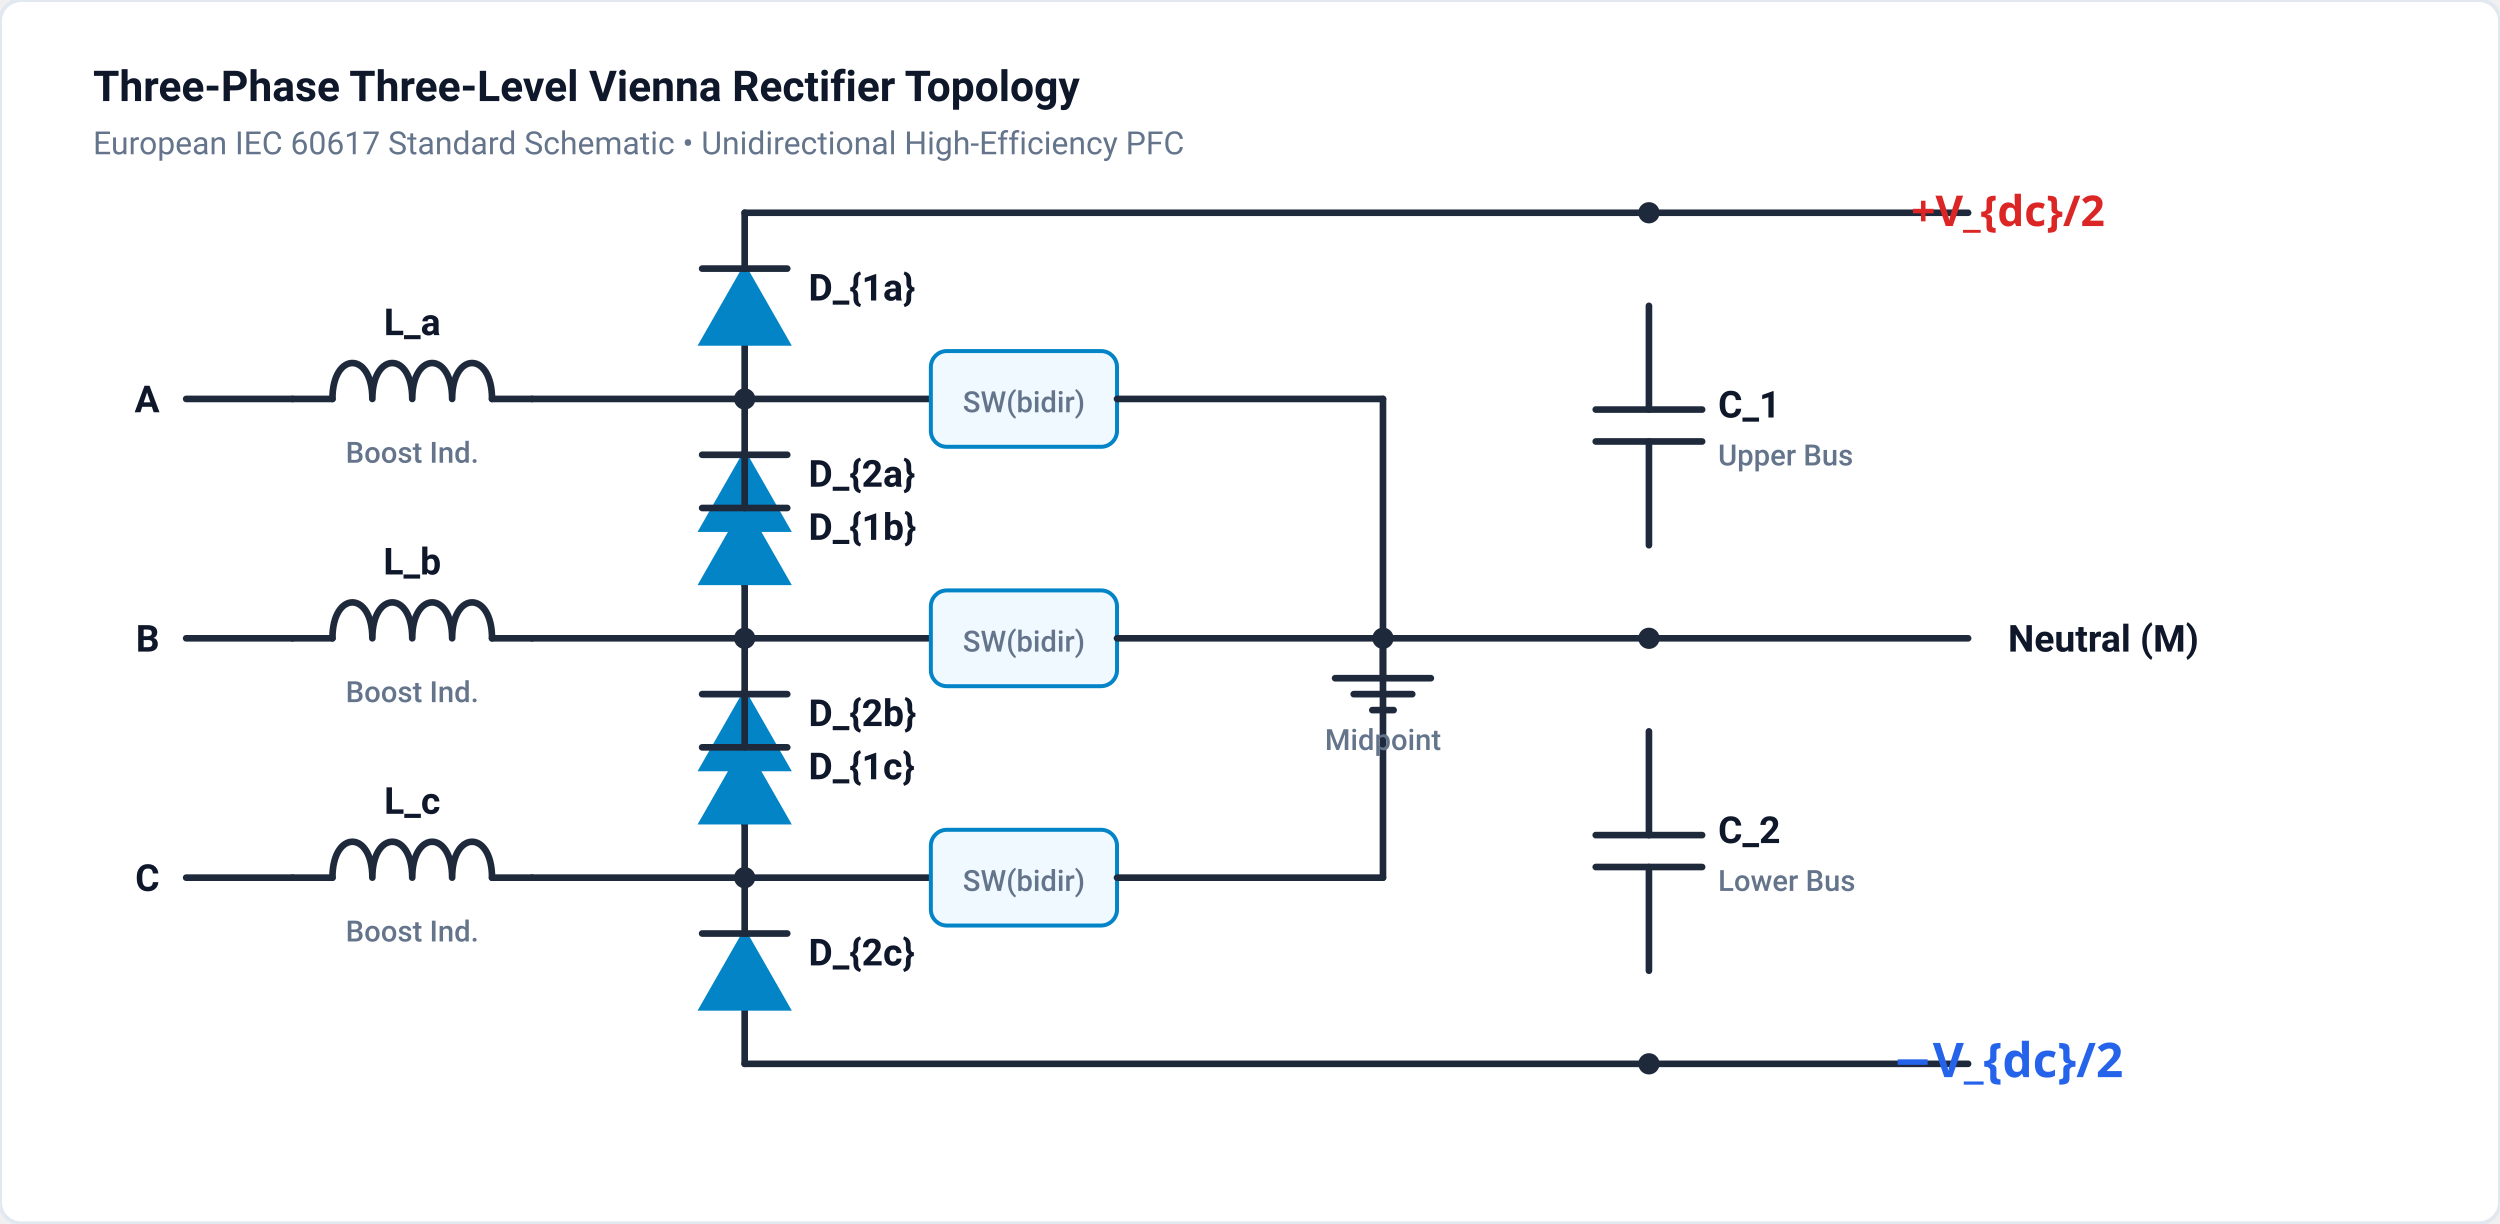
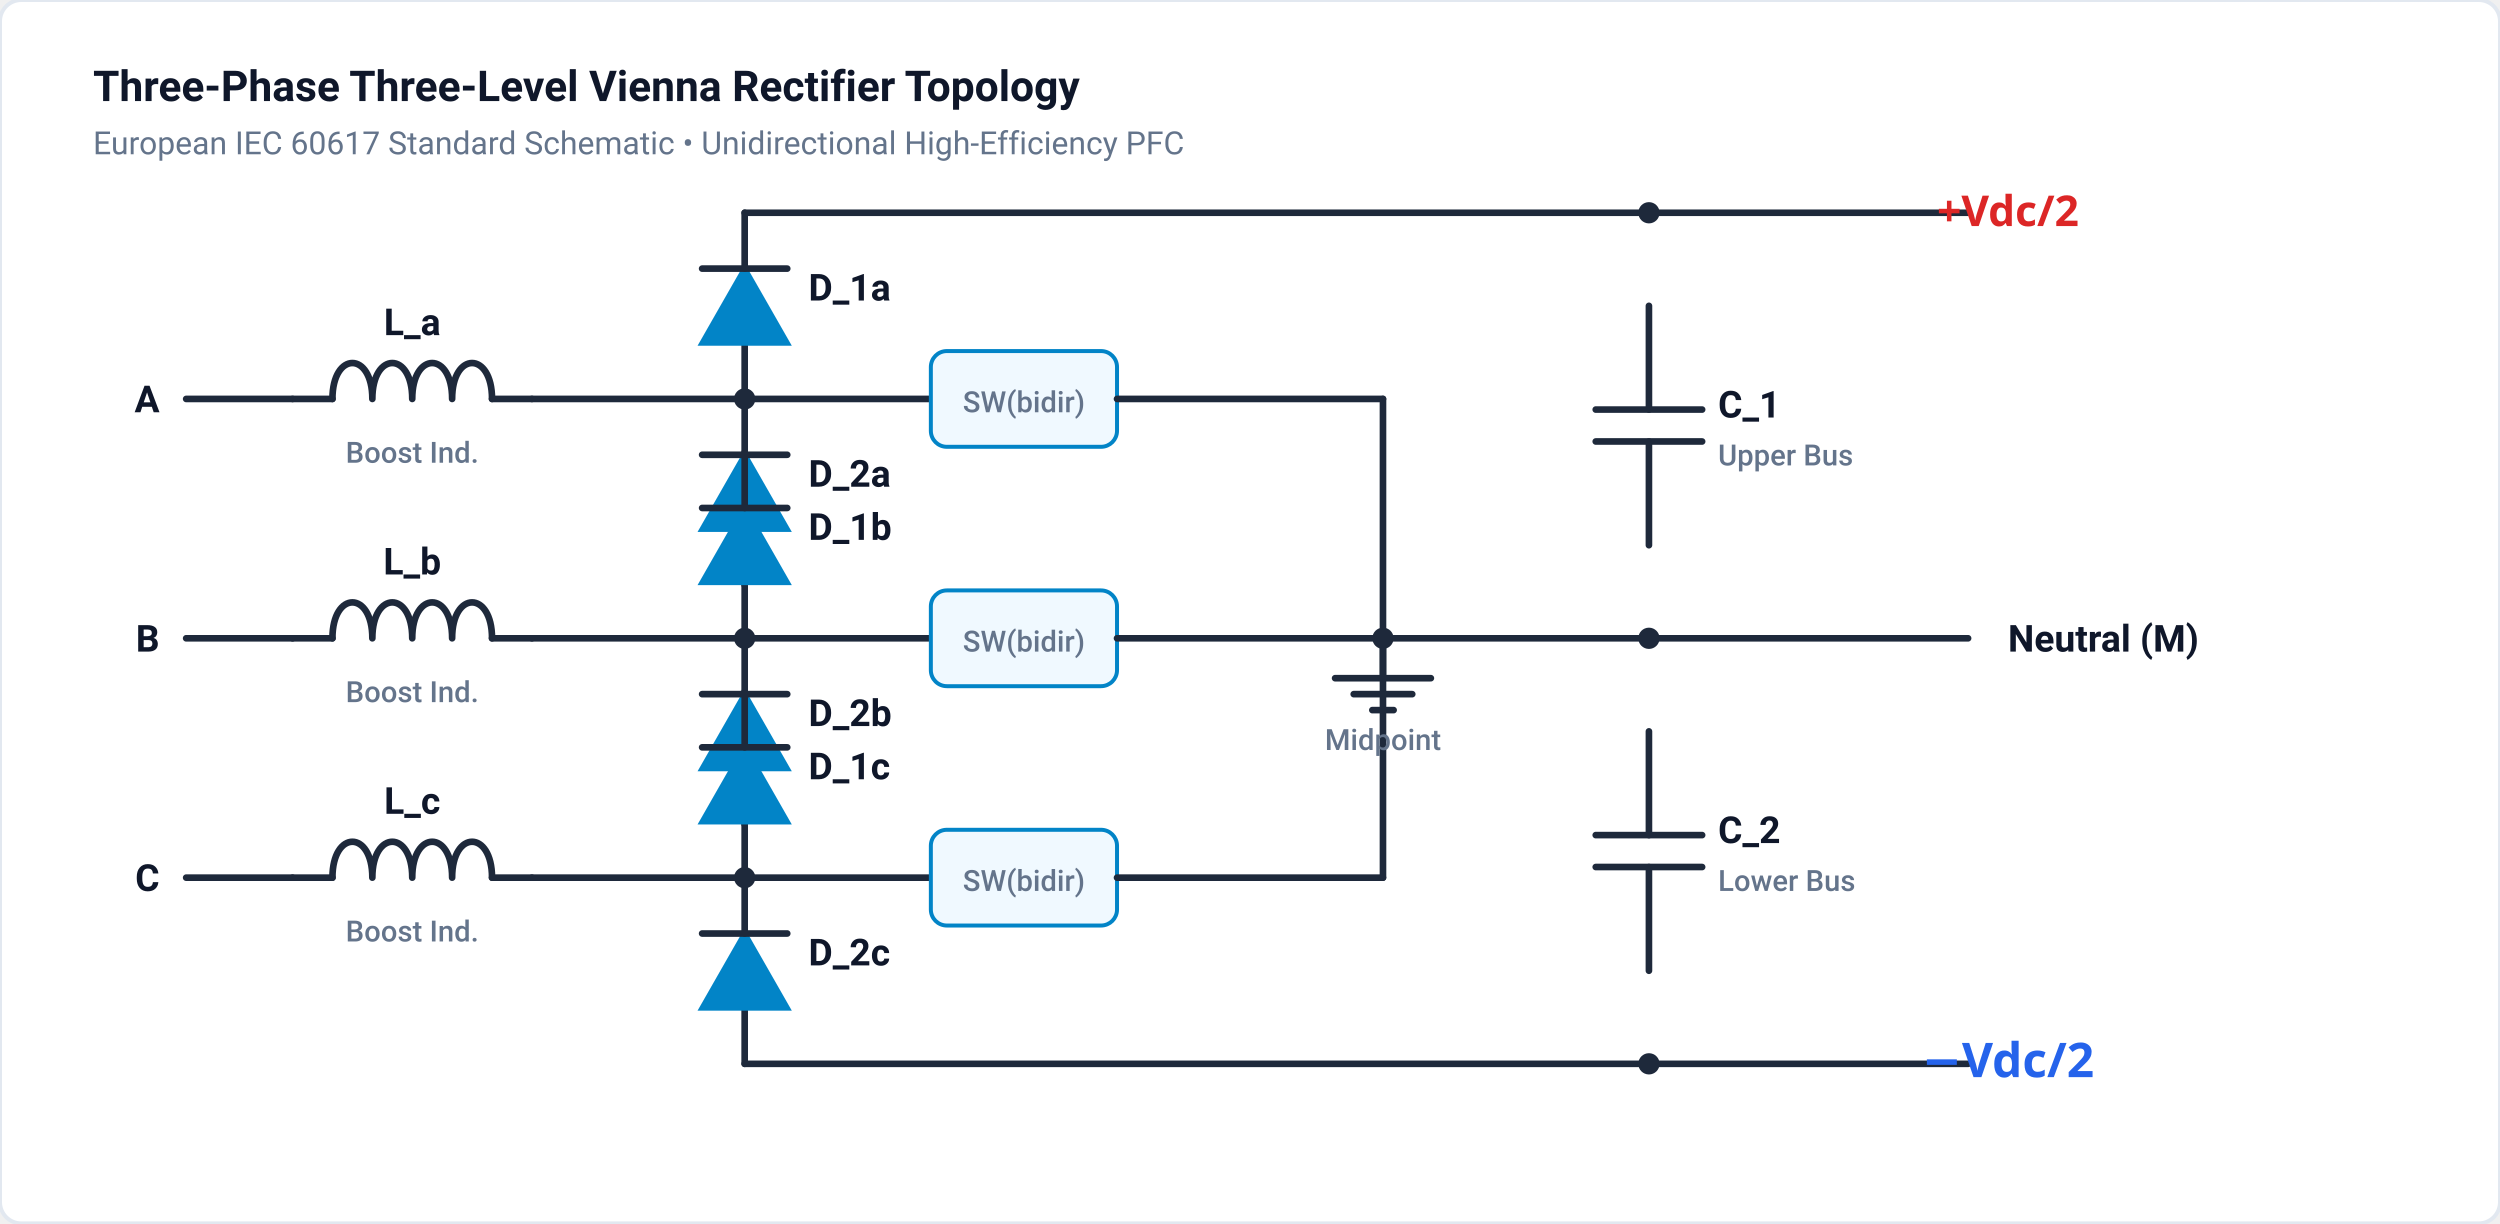
<svg xmlns="http://www.w3.org/2000/svg" viewBox="0 0 940 460" width="100%" height="100%">
  <defs>
    <style>
      .wire { stroke: #1e293b; stroke-width: 2.5; stroke-linecap: round; stroke-linejoin: round; fill: none; }
      .wire-thin { stroke: #64748b; stroke-width: 1.5; stroke-linecap: round; stroke-linejoin: round; fill: none; }
      .wire-dashed { stroke: #0284c7; stroke-width: 2; stroke-dasharray: 5,4; fill: none; }
      .wire-gnd { stroke: #1e293b; stroke-width: 2.5; stroke-linecap: round; }
      .junction { fill: #1e293b; }
      .label { font-family: -apple-system, BlinkMacSystemFont, "Segoe UI", Roboto, "Helvetica Neue", Arial, sans-serif; font-size: 14px; fill: #0f172a; font-weight: 600; text-anchor: middle; }
      .label-start { font-family: -apple-system, BlinkMacSystemFont, "Segoe UI", Roboto, "Helvetica Neue", Arial, sans-serif; font-size: 14px; fill: #0f172a; font-weight: 600; text-anchor: start; }
      .label-end { font-family: -apple-system, BlinkMacSystemFont, "Segoe UI", Roboto, "Helvetica Neue", Arial, sans-serif; font-size: 14px; fill: #0f172a; font-weight: 600; text-anchor: end; }
      .sublabel { font-family: -apple-system, BlinkMacSystemFont, "Segoe UI", Roboto, "Helvetica Neue", Arial, sans-serif; font-size: 11px; fill: #64748b; font-weight: 500; text-anchor: middle; }
      .sublabel-start { font-family: -apple-system, BlinkMacSystemFont, "Segoe UI", Roboto, "Helvetica Neue", Arial, sans-serif; font-size: 11px; fill: #64748b; font-weight: 500; text-anchor: start; }
      .title { font-family: -apple-system, BlinkMacSystemFont, "Segoe UI", Roboto, "Helvetica Neue", Arial, sans-serif; font-size: 16px; fill: #0f172a; font-weight: 700; }
      .subtitle { font-family: -apple-system, BlinkMacSystemFont, "Segoe UI", Roboto, "Helvetica Neue", Arial, sans-serif; font-size: 12px; fill: #64748b; font-weight: 400; }
      .comp-body { fill: #ffffff; stroke: #1e293b; stroke-width: 2.2; }
      .comp-diode { fill: #0284c7; stroke: #0284c7; stroke-width: 2; }
      .comp-sw { stroke: #0284c7; stroke-width: 2.5; stroke-linecap: round; fill: none; }
      .arrow { fill: #0284c7; stroke: none; }
      .measure-arrow { stroke: #0284c7; stroke-width: 1.75; fill: none; }
      .tag-pos { fill: #dc2626; font-family: sans-serif; font-size: 16px; font-weight: bold; text-anchor: middle; }
      .tag-neg { fill: #2563eb; font-family: sans-serif; font-size: 18px; font-weight: bold; text-anchor: middle; }
      .card { fill: #ffffff; stroke: #e2e8f0; stroke-width: 1.5; rx: 8px; }
      .block { fill: #f8fafc; stroke: #cbd5e1; stroke-width: 1.5; rx: 6px; }
      .block-accent { fill: #f0f9ff; stroke: #0284c7; stroke-width: 1.5; rx: 6px; }
    </style>
    <marker id="arr-blue" viewBox="0 0 10 10" refX="7" refY="5" markerWidth="6" markerHeight="6" orient="auto-start-reverse">
      <path d="M 0 1.5 L 8 5 L 0 8.5 z" fill="#0284c7" />
    </marker>
    <marker id="arr-green" viewBox="0 0 10 10" refX="7" refY="5" markerWidth="6" markerHeight="6" orient="auto-start-reverse">
      <path d="M 0 1.5 L 8 5 L 0 8.5 z" fill="#16a34a" />
    </marker>
  </defs>
  <rect width="100%" height="100%" class="card" />
  <text x="35" y="38" class="title">Three-Phase Three-Level Vienna Rectifier Topology</text>
  <text x="35" y="58" class="subtitle">European IEC 60617 Standard Schematic • Unidirectional High-Efficiency PFC</text>
  <text x="60" y="155" class="label-end">A</text>
  <line x1="70" y1="150" x2="110" y2="150" class="wire" />
  <line x1="110" y1="150" x2="125" y2="150" class="wire" />
  <path d="M 125 150 C 125 132, 140 132, 140 150              C 140 132, 155 132, 155 150              C 155 132, 170 132, 170 150              C 170 132, 185 132, 185 150" class="wire" stroke-width="2.5" />
  <line x1="185" y1="150" x2="200" y2="150" class="wire" />
  <text x="155" y="126" class="label">L_a</text>
  <text x="155" y="174" class="sublabel">Boost Ind.</text>
  <text x="60" y="245" class="label-end">B</text>
  <line x1="70" y1="240" x2="110" y2="240" class="wire" />
  <line x1="110" y1="240" x2="125" y2="240" class="wire" />
  <path d="M 125 240 C 125 222, 140 222, 140 240              C 140 222, 155 222, 155 240              C 155 222, 170 222, 170 240              C 170 222, 185 222, 185 240" class="wire" stroke-width="2.5" />
  <line x1="185" y1="240" x2="200" y2="240" class="wire" />
  <text x="155" y="216" class="label">L_b</text>
  <text x="155" y="264" class="sublabel">Boost Ind.</text>
  <text x="60" y="335" class="label-end">C</text>
  <line x1="70" y1="330" x2="110" y2="330" class="wire" />
  <line x1="110" y1="330" x2="125" y2="330" class="wire" />
  <path d="M 125 330 C 125 312, 140 312, 140 330              C 140 312, 155 312, 155 330              C 155 312, 170 312, 170 330              C 170 312, 185 312, 185 330" class="wire" stroke-width="2.5" />
  <line x1="185" y1="330" x2="200" y2="330" class="wire" />
  <text x="155" y="306" class="label">L_c</text>
  <text x="155" y="354" class="sublabel">Boost Ind.</text>
  <circle cx="280" cy="150" r="4" class="junction" />
  <line x1="200" y1="150" x2="280" y2="150" class="wire" />
  <line x1="280" y1="150" x2="280" y2="129" class="wire" />
  <polygon points="264,129 280,101 296,129" class="comp-diode" />
  <line x1="264" y1="101" x2="296" y2="101" class="wire" stroke-width="2.5" stroke="#0284c7" />
  <line x1="280" y1="101" x2="280" y2="80" class="wire" />
-   <text x="304" y="113" class="label-start">D_{1a}</text>
+   <text x="304" y="113" class="label-start">D_1a</text>
  <text x="304" y="131" class="sublabel-start" />
  <line x1="280" y1="220" x2="280" y2="199" class="wire" />
  <polygon points="264,199 280,171 296,199" class="comp-diode" />
  <line x1="264" y1="171" x2="296" y2="171" class="wire" stroke-width="2.5" stroke="#0284c7" />
  <line x1="280" y1="171" x2="280" y2="150" class="wire" />
-   <text x="304" y="183" class="label-start">D_{2a}</text>
+   <text x="304" y="183" class="label-start">D_2a</text>
  <text x="304" y="201" class="sublabel-start" />
  <line x1="280" y1="150" x2="350" y2="150" class="wire" />
  <rect x="350" y="132" width="70" height="36" class="block-accent" />
  <text x="385" y="155" class="sublabel" fill="#0284c7">SW(bidir)</text>
  <line x1="420" y1="150" x2="520" y2="150" class="wire" />
  <line x1="200" y1="240" x2="280" y2="240" class="wire" />
  <circle cx="280" cy="240" r="4" class="junction" />
  <line x1="280" y1="240" x2="280" y2="219" class="wire" />
  <polygon points="264,219 280,191 296,219" class="comp-diode" />
  <line x1="264" y1="191" x2="296" y2="191" class="wire" stroke-width="2.5" stroke="#0284c7" />
  <line x1="280" y1="191" x2="280" y2="170" class="wire" />
-   <text x="304" y="203" class="label-start">D_{1b}</text>
+   <text x="304" y="203" class="label-start">D_1b</text>
  <text x="304" y="221" class="sublabel-start" />
  <line x1="280" y1="310" x2="280" y2="289" class="wire" />
  <polygon points="264,289 280,261 296,289" class="comp-diode" />
  <line x1="264" y1="261" x2="296" y2="261" class="wire" stroke-width="2.5" stroke="#0284c7" />
  <line x1="280" y1="261" x2="280" y2="240" class="wire" />
-   <text x="304" y="273" class="label-start">D_{2b}</text>
+   <text x="304" y="273" class="label-start">D_2b</text>
  <text x="304" y="291" class="sublabel-start" />
  <line x1="280" y1="240" x2="350" y2="240" class="wire" />
  <rect x="350" y="222" width="70" height="36" class="block-accent" />
  <text x="385" y="245" class="sublabel" fill="#0284c7">SW(bidir)</text>
  <line x1="420" y1="240" x2="520" y2="240" class="wire" />
  <line x1="200" y1="330" x2="280" y2="330" class="wire" />
  <circle cx="280" cy="330" r="4" class="junction" />
  <line x1="280" y1="330" x2="280" y2="309" class="wire" />
  <polygon points="264,309 280,281 296,309" class="comp-diode" />
  <line x1="264" y1="281" x2="296" y2="281" class="wire" stroke-width="2.5" stroke="#0284c7" />
  <line x1="280" y1="281" x2="280" y2="260" class="wire" />
-   <text x="304" y="293" class="label-start">D_{1c}</text>
+   <text x="304" y="293" class="label-start">D_1c</text>
  <text x="304" y="311" class="sublabel-start" />
  <line x1="280" y1="400" x2="280" y2="379" class="wire" />
  <polygon points="264,379 280,351 296,379" class="comp-diode" />
  <line x1="264" y1="351" x2="296" y2="351" class="wire" stroke-width="2.5" stroke="#0284c7" />
  <line x1="280" y1="351" x2="280" y2="330" class="wire" />
-   <text x="304" y="363" class="label-start">D_{2c}</text>
+   <text x="304" y="363" class="label-start">D_2c</text>
  <text x="304" y="381" class="sublabel-start" />
  <line x1="280" y1="330" x2="350" y2="330" class="wire" />
  <rect x="350" y="312" width="70" height="36" class="block-accent" />
  <text x="385" y="335" class="sublabel" fill="#0284c7">SW(bidir)</text>
  <line x1="420" y1="330" x2="520" y2="330" class="wire" />
  <line x1="280" y1="80" x2="740" y2="80" class="wire" stroke="#dc2626" />
-   <text x="755" y="85" class="tag-pos">+V_{dc}/2</text>
+   <text x="755" y="85" class="tag-pos">+Vdc/2</text>
  <line x1="520" y1="150" x2="520" y2="330" class="wire" stroke="#0284c7" />
  <circle cx="520" cy="240" r="4" class="junction" />
  <line x1="520" y1="240" x2="740" y2="240" class="wire" stroke="#0284c7" />
  <text x="755" y="245" class="label-start" fill="#0284c7">Neutral (M)</text>
  <line x1="280" y1="400" x2="740" y2="400" class="wire" stroke="#2563eb" />
-   <text x="755" y="405" class="tag-neg">−V_{dc}/2</text>
+   <text x="755" y="405" class="tag-neg">−Vdc/2</text>
  <line x1="620" y1="115" x2="620" y2="154" class="wire" />
  <line x1="600" y1="154" x2="640" y2="154" class="wire" stroke-width="3" />
  <line x1="600" y1="166" x2="640" y2="166" class="wire" stroke-width="3" />
  <line x1="620" y1="166" x2="620" y2="205" class="wire" />
  <text x="646" y="157" class="label-start">C_1</text>
  <text x="646" y="175" class="sublabel-start">Upper Bus</text>
  <line x1="620" y1="275" x2="620" y2="314" class="wire" />
  <line x1="600" y1="314" x2="640" y2="314" class="wire" stroke-width="3" />
  <line x1="600" y1="326" x2="640" y2="326" class="wire" stroke-width="3" />
  <line x1="620" y1="326" x2="620" y2="365" class="wire" />
  <text x="646" y="317" class="label-start">C_2</text>
  <text x="646" y="335" class="sublabel-start">Lower Bus</text>
  <circle cx="620" cy="80" r="4" class="junction" />
  <circle cx="620" cy="240" r="4" class="junction" />
  <circle cx="620" cy="400" r="4" class="junction" />
  <line x1="520" y1="240" x2="520" y2="255" class="wire" />
  <line x1="502" y1="255" x2="538" y2="255" class="wire-gnd" />
  <line x1="509" y1="261" x2="531" y2="261" class="wire-gnd" />
  <line x1="516" y1="267" x2="524" y2="267" class="wire-gnd" />
  <text x="520" y="282" class="sublabel">Midpoint</text>
</svg>
